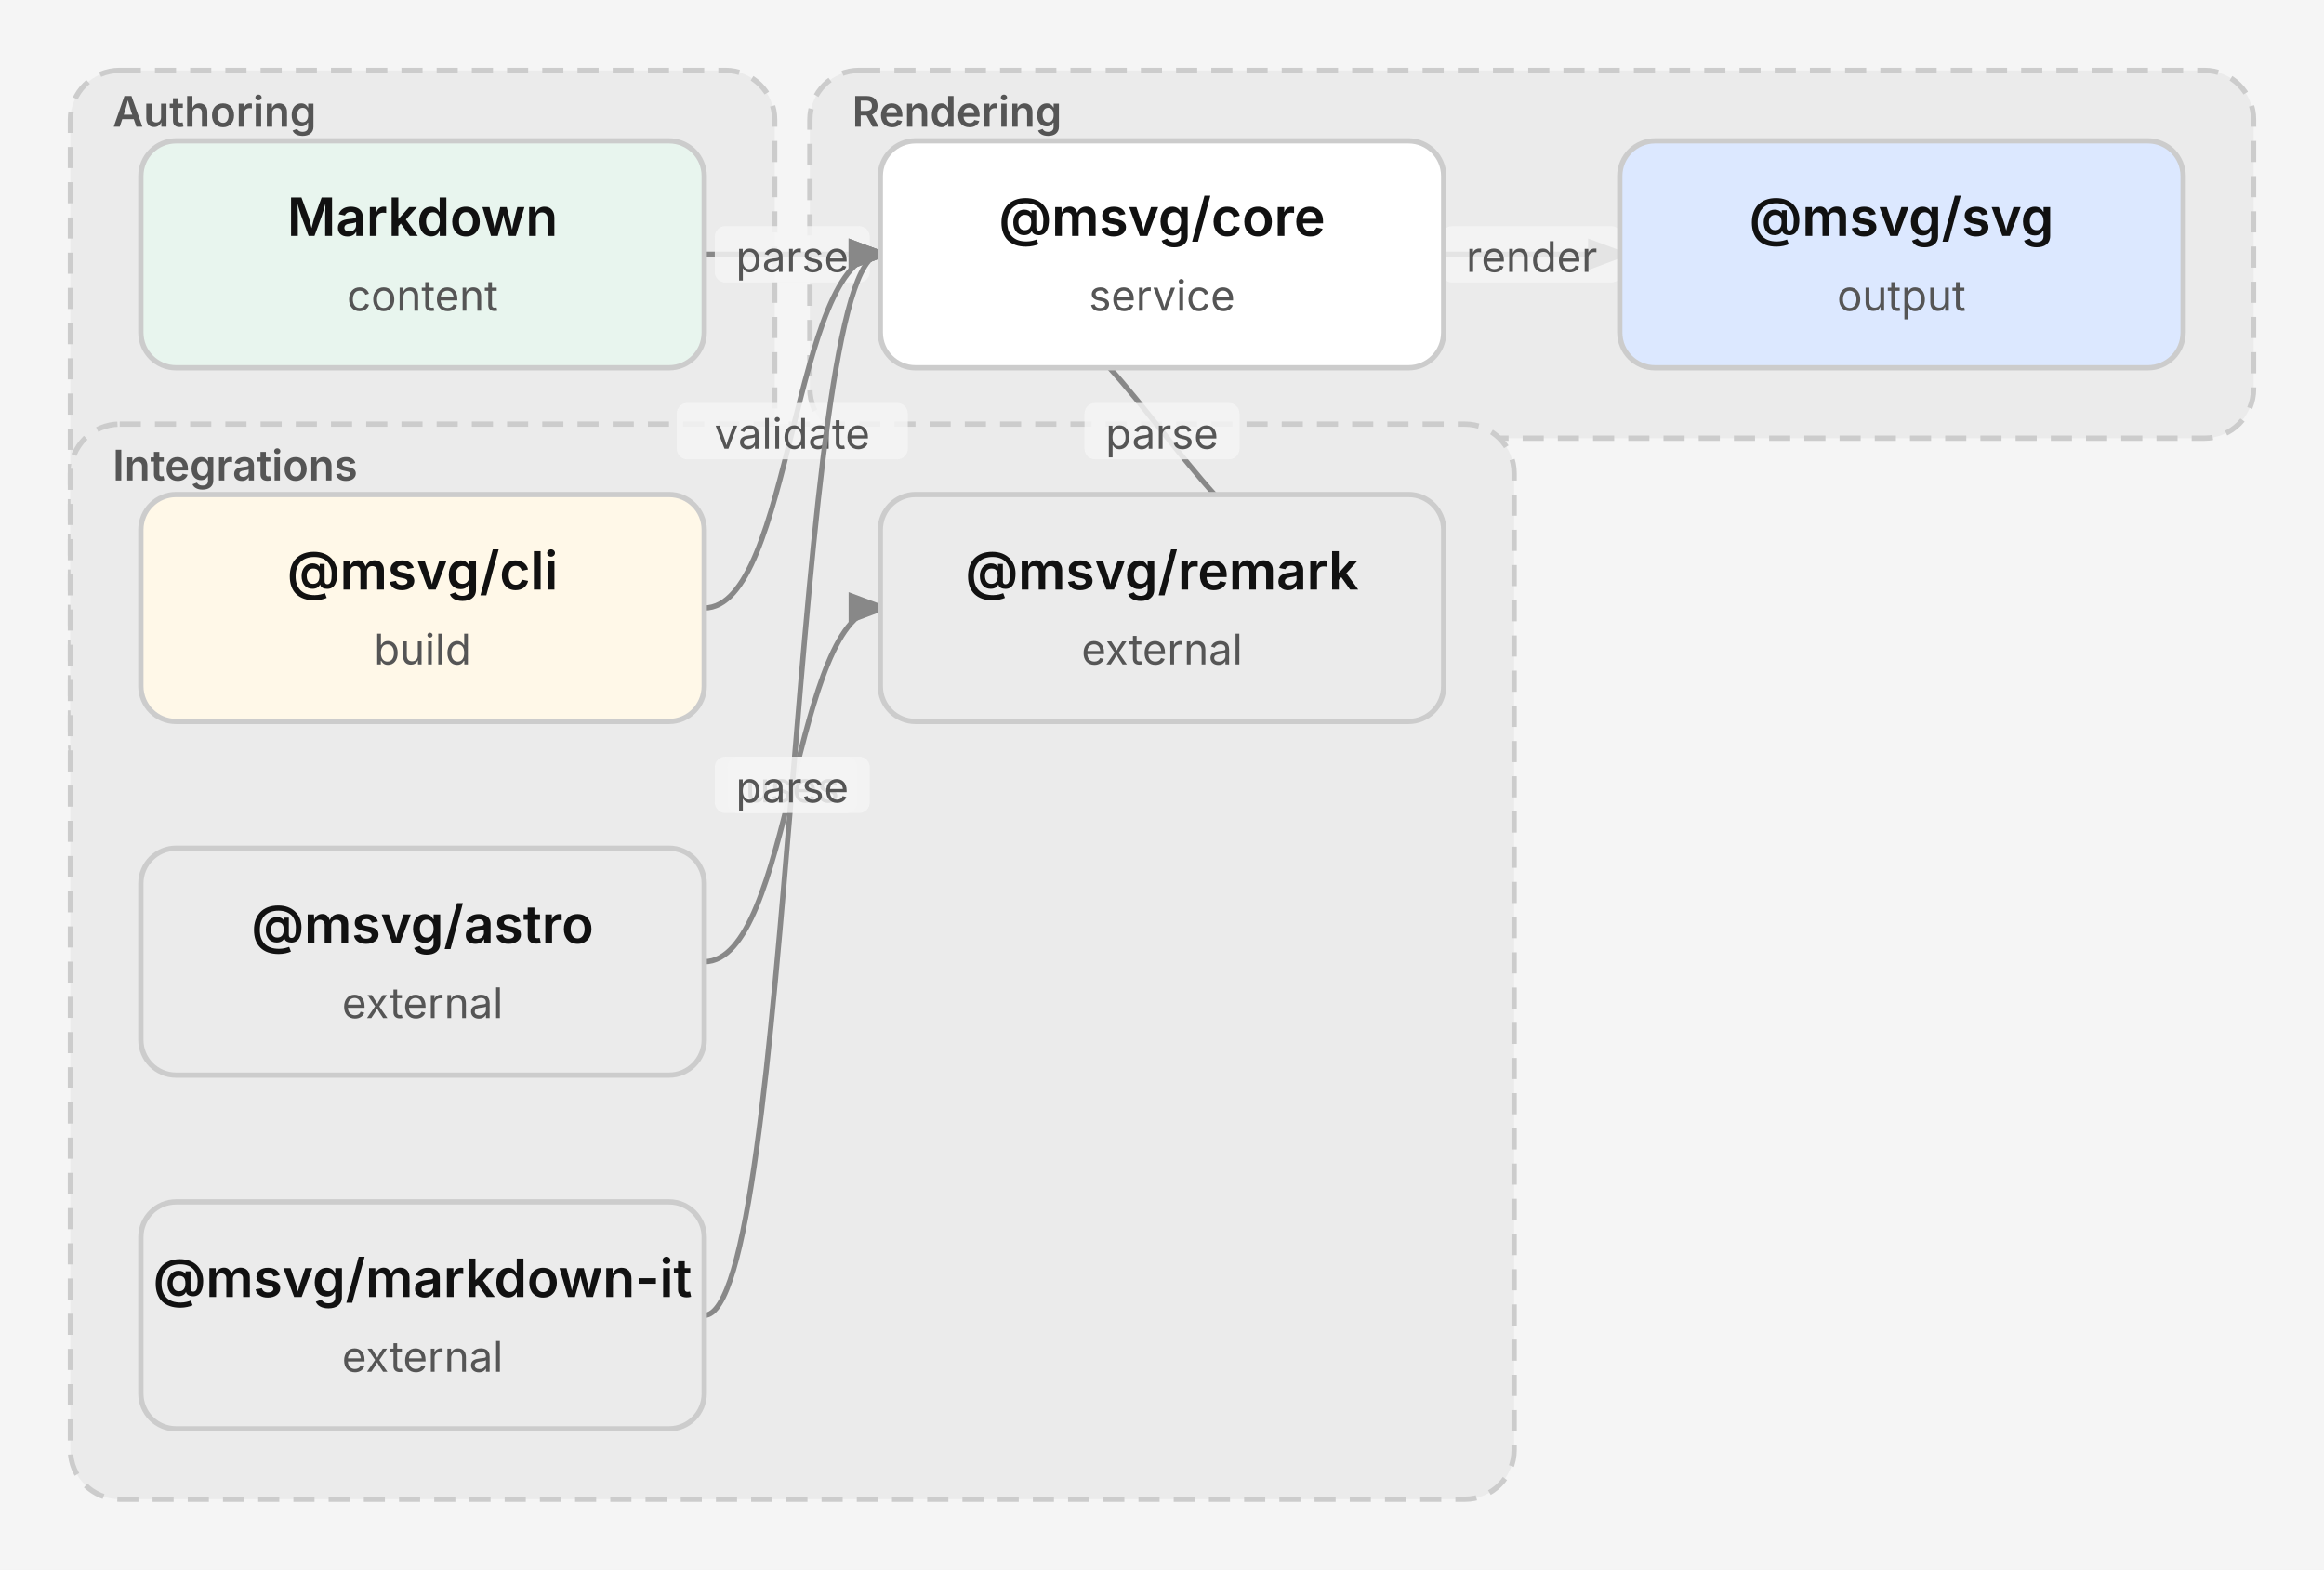
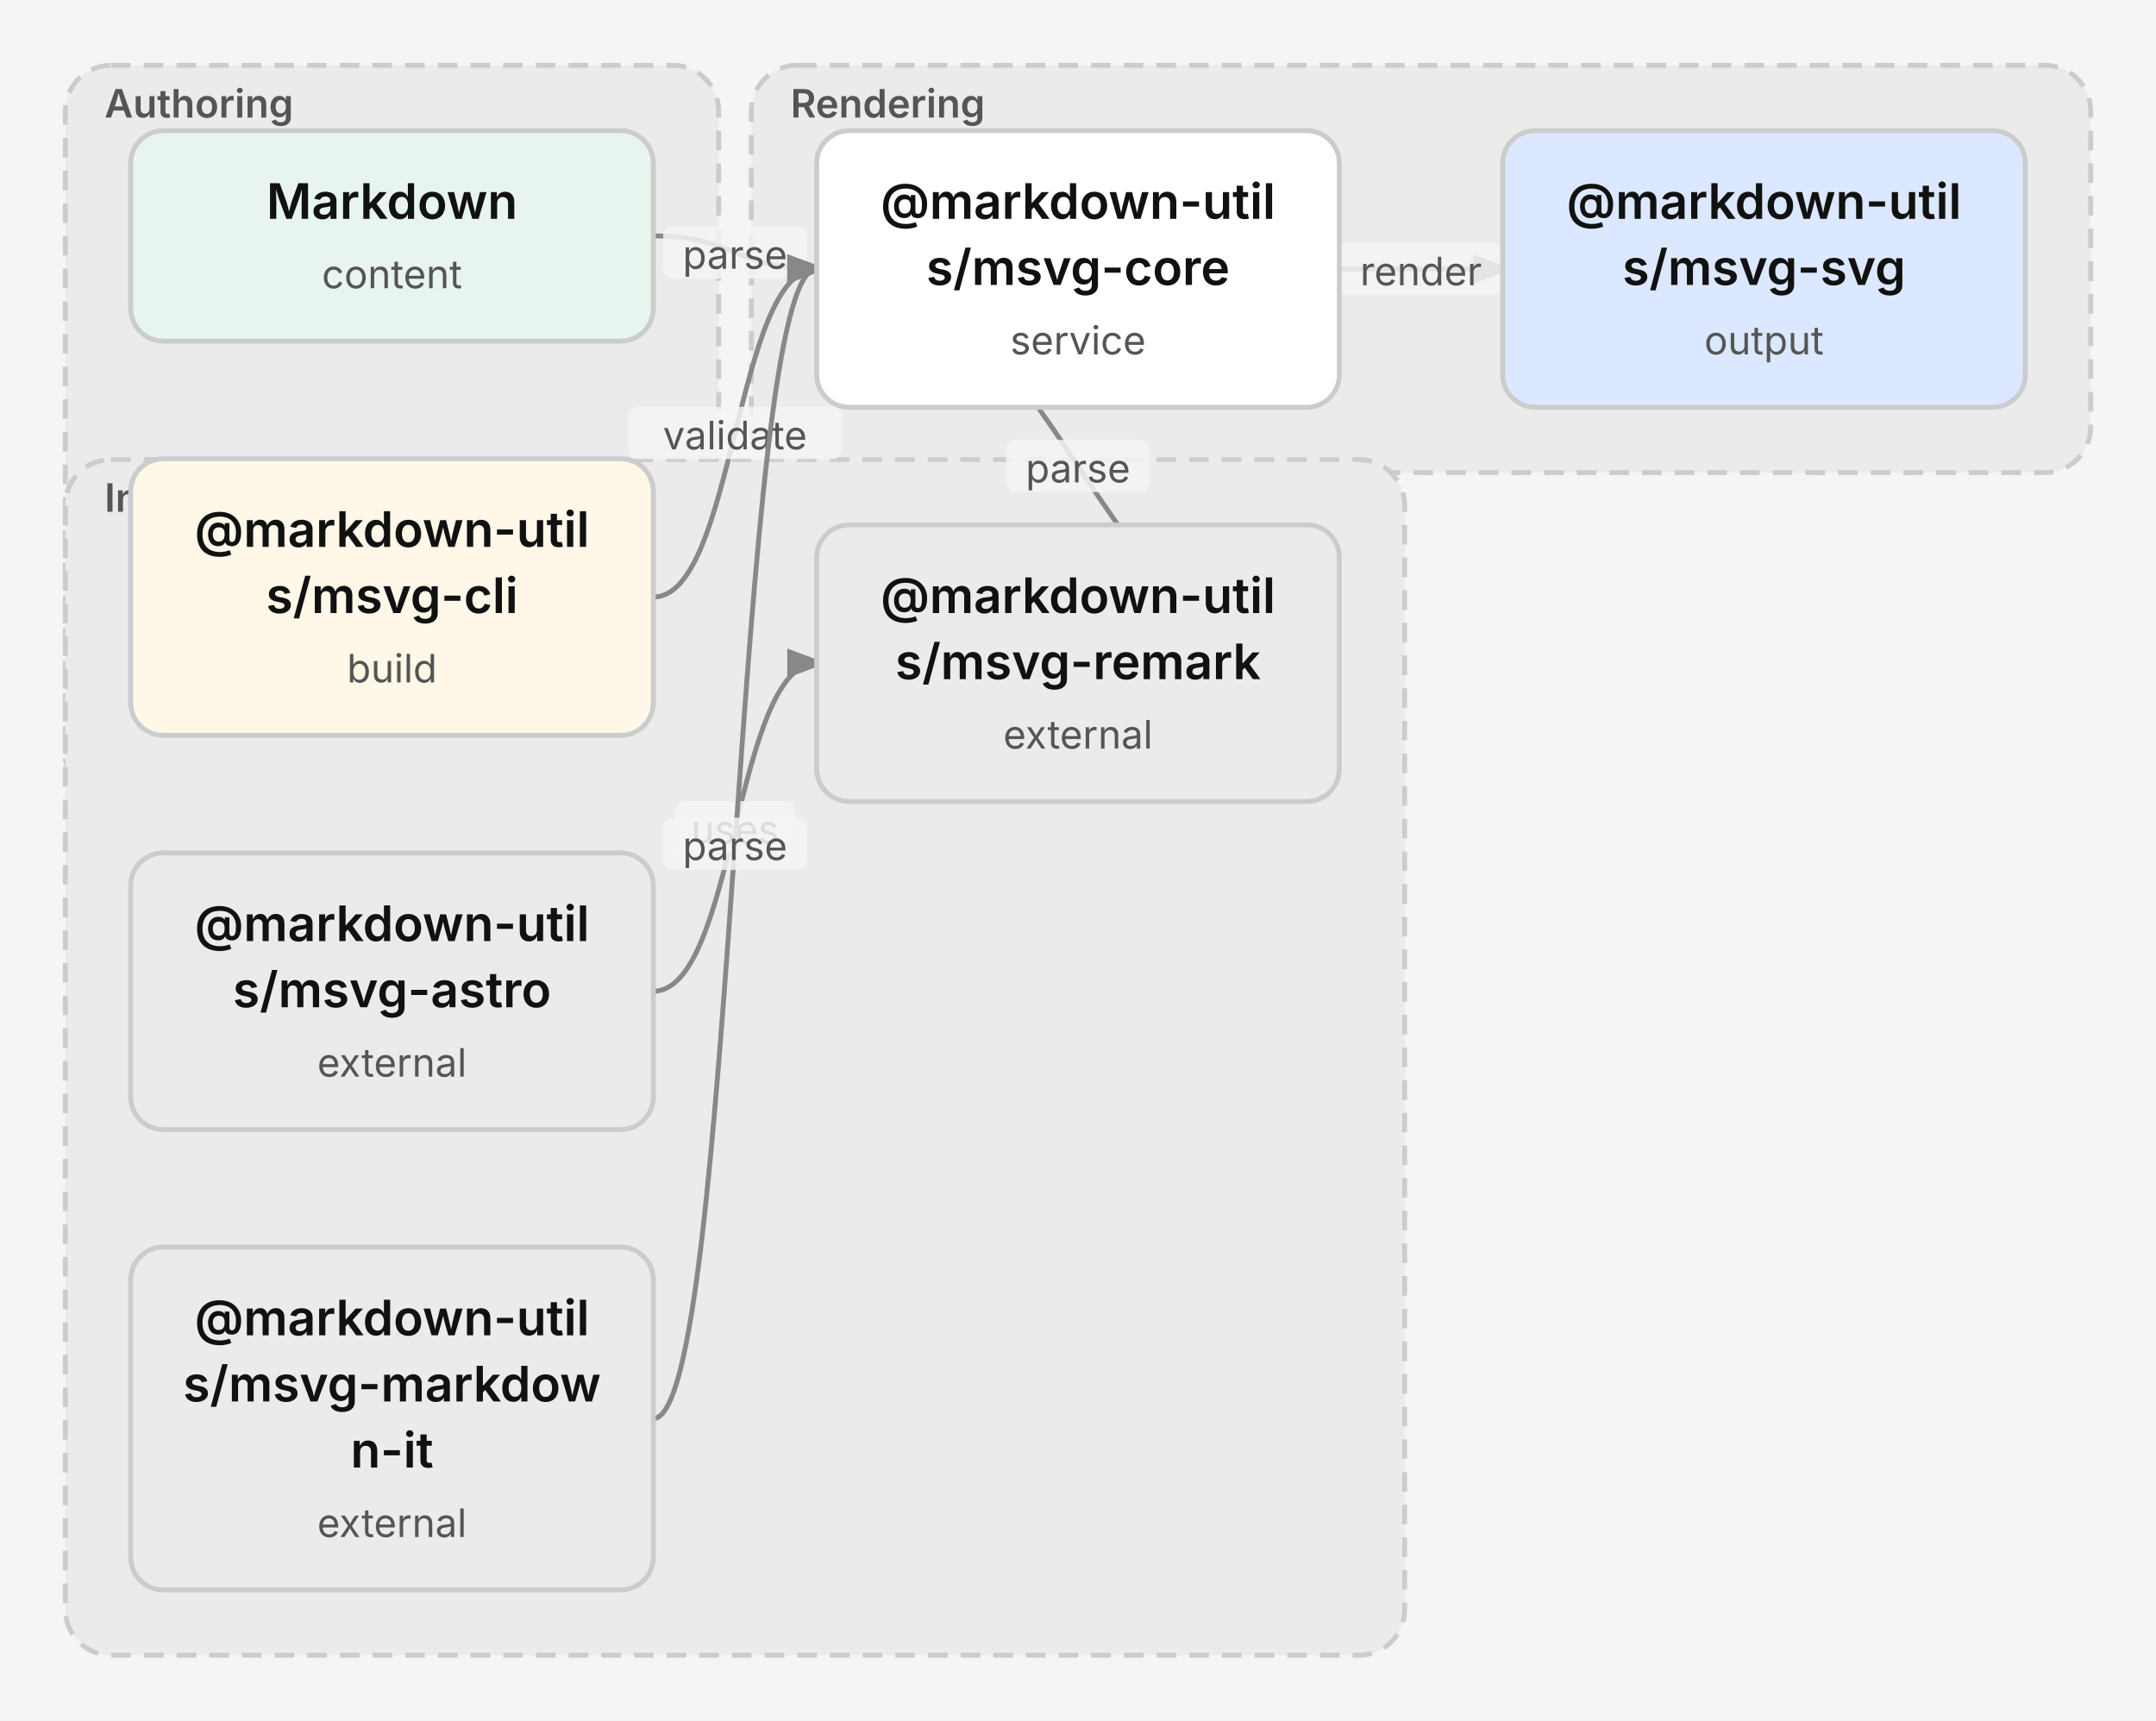
- <svg xmlns="http://www.w3.org/2000/svg" viewBox="0 0 660 445.8" width="660" height="445.8" role="img" aria-labelledby="the-msvg-package-ecosystem-d-title the-msvg-package-ecosystem-d-desc">
-   <rect width="660" height="445.8" fill="#f5f5f5" />
+ <svg xmlns="http://www.w3.org/2000/svg" viewBox="0 0 660 526.8" width="660" height="526.8" role="img" aria-labelledby="the-msvg-package-ecosystem-d-title the-msvg-package-ecosystem-d-desc">
+   <rect width="660" height="526.8" fill="#f5f5f5" />
  <defs>
    <marker id="the-msvg-package-ecosystem-d-arrow" markerWidth="8" markerHeight="8" refX="6" refY="3" orient="auto">
      <path d="M0,0 L0,6 L8,3 z" fill="#888888" />
    </marker>
  </defs>
-   <rect x="20" y="20" width="200" height="204.9" rx="14" ry="14" fill="#ebebeb" stroke="#cccccc" stroke-width="1.5" stroke-dasharray="6,4" />
+   <rect x="20" y="20" width="200" height="225.15" rx="14" ry="14" fill="#ebebeb" stroke="#cccccc" stroke-width="1.5" stroke-dasharray="6,4" />
  <text x="32" y="36" font-size="12" font-family="system-ui, -apple-system, 'Segoe UI', sans-serif" fill="#555555" font-weight="600">Authoring</text>
-   <rect x="230" y="20" width="410" height="104.45" rx="14" ry="14" fill="#ebebeb" stroke="#cccccc" stroke-width="1.5" stroke-dasharray="6,4" />
+   <rect x="230" y="20" width="410" height="124.7" rx="14" ry="14" fill="#ebebeb" stroke="#cccccc" stroke-width="1.5" stroke-dasharray="6,4" />
  <text x="242" y="36" font-size="12" font-family="system-ui, -apple-system, 'Segoe UI', sans-serif" fill="#555555" font-weight="600">Rendering</text>
-   <rect x="20" y="120.45" width="410" height="305.35" rx="14" ry="14" fill="#ebebeb" stroke="#cccccc" stroke-width="1.5" stroke-dasharray="6,4" />
-   <text x="32" y="136.45" font-size="12" font-family="system-ui, -apple-system, 'Segoe UI', sans-serif" fill="#555555" font-weight="600">Integrations</text>
-   <path d="M 200 72.225 C 225 72.225, 225 72.225, 250 72.225" marker-end="url(#the-msvg-package-ecosystem-d-arrow)" fill="none" stroke="#888888" stroke-width="1.5" />
-   <rect x="203" y="64.225" width="44" height="16" rx="3" fill="#f5f5f5" opacity="0.85" />
-   <text x="225" y="77.225" text-anchor="middle" font-size="12" font-family="system-ui, -apple-system, 'Segoe UI', sans-serif" fill="#555555">parse</text>
-   <path d="M 200 172.675 C 225 172.675, 225 72.225, 250 72.225" marker-end="url(#the-msvg-package-ecosystem-d-arrow)" fill="none" stroke="#888888" stroke-width="1.5" />
-   <rect x="192.2" y="114.45" width="65.6" height="16" rx="3" fill="#f5f5f5" opacity="0.85" />
-   <text x="225" y="127.45" text-anchor="middle" font-size="12" font-family="system-ui, -apple-system, 'Segoe UI', sans-serif" fill="#555555">validate</text>
-   <path d="M 410 72.225 C 435 72.225, 435 72.225, 460 72.225" marker-end="url(#the-msvg-package-ecosystem-d-arrow)" fill="none" stroke="#888888" stroke-width="1.5" />
-   <rect x="409.4" y="64.225" width="51.2" height="16" rx="3" fill="#f5f5f5" opacity="0.85" />
-   <text x="435" y="77.225" text-anchor="middle" font-size="12" font-family="system-ui, -apple-system, 'Segoe UI', sans-serif" fill="#555555">render</text>
-   <path d="M 200 273.125 C 225 273.125, 225 172.675, 250 172.675" marker-end="url(#the-msvg-package-ecosystem-d-arrow)" fill="none" stroke="#888888" stroke-width="1.5" />
-   <rect x="206.6" y="214.9" width="36.8" height="16" rx="3" fill="#f5f5f5" opacity="0.85" />
-   <text x="225" y="227.9" text-anchor="middle" font-size="12" font-family="system-ui, -apple-system, 'Segoe UI', sans-serif" fill="#555555">uses</text>
-   <path d="M 410 172.675 C 330 172.675, 330 72.225, 250 72.225" marker-end="url(#the-msvg-package-ecosystem-d-arrow)" fill="none" stroke="#888888" stroke-width="1.5" />
-   <rect x="308" y="114.45" width="44" height="16" rx="3" fill="#f5f5f5" opacity="0.85" />
-   <text x="330" y="127.45" text-anchor="middle" font-size="12" font-family="system-ui, -apple-system, 'Segoe UI', sans-serif" fill="#555555">parse</text>
-   <path d="M 200 373.575 C 225 373.575, 225 72.225, 250 72.225" marker-end="url(#the-msvg-package-ecosystem-d-arrow)" fill="none" stroke="#888888" stroke-width="1.5" />
-   <rect x="203" y="214.9" width="44" height="16" rx="3" fill="#f5f5f5" opacity="0.85" />
-   <text x="225" y="227.9" text-anchor="middle" font-size="12" font-family="system-ui, -apple-system, 'Segoe UI', sans-serif" fill="#555555">parse</text>
+   <rect x="20" y="140.7" width="410" height="366.1" rx="14" ry="14" fill="#ebebeb" stroke="#cccccc" stroke-width="1.5" stroke-dasharray="6,4" />
+   <text x="32" y="156.7" font-size="12" font-family="system-ui, -apple-system, 'Segoe UI', sans-serif" fill="#555555" font-weight="600">Integrations</text>
+   <path d="M 200 72.225 C 225 72.225, 225 82.35, 250 82.35" marker-end="url(#the-msvg-package-ecosystem-d-arrow)" fill="none" stroke="#888888" stroke-width="1.5" />
+   <rect x="203" y="69.287" width="44" height="16" rx="3" fill="#f5f5f5" opacity="0.85" />
+   <text x="225" y="82.287" text-anchor="middle" font-size="12" font-family="system-ui, -apple-system, 'Segoe UI', sans-serif" fill="#555555">parse</text>
+   <path d="M 200 182.8 C 225 182.8, 225 82.35, 250 82.35" marker-end="url(#the-msvg-package-ecosystem-d-arrow)" fill="none" stroke="#888888" stroke-width="1.5" />
+   <rect x="192.2" y="124.575" width="65.6" height="16" rx="3" fill="#f5f5f5" opacity="0.85" />
+   <text x="225" y="137.575" text-anchor="middle" font-size="12" font-family="system-ui, -apple-system, 'Segoe UI', sans-serif" fill="#555555">validate</text>
+   <path d="M 410 82.35 C 435 82.35, 435 82.35, 460 82.35" marker-end="url(#the-msvg-package-ecosystem-d-arrow)" fill="none" stroke="#888888" stroke-width="1.5" />
+   <rect x="409.4" y="74.35" width="51.2" height="16" rx="3" fill="#f5f5f5" opacity="0.85" />
+   <text x="435" y="87.35" text-anchor="middle" font-size="12" font-family="system-ui, -apple-system, 'Segoe UI', sans-serif" fill="#555555">render</text>
+   <path d="M 200 303.5 C 225 303.5, 225 203.05, 250 203.05" marker-end="url(#the-msvg-package-ecosystem-d-arrow)" fill="none" stroke="#888888" stroke-width="1.5" />
+   <rect x="206.6" y="245.275" width="36.8" height="16" rx="3" fill="#f5f5f5" opacity="0.85" />
+   <text x="225" y="258.275" text-anchor="middle" font-size="12" font-family="system-ui, -apple-system, 'Segoe UI', sans-serif" fill="#555555">uses</text>
+   <path d="M 410 203.05 C 330 203.05, 330 82.35, 250 82.35" marker-end="url(#the-msvg-package-ecosystem-d-arrow)" fill="none" stroke="#888888" stroke-width="1.5" />
+   <rect x="308" y="134.7" width="44" height="16" rx="3" fill="#f5f5f5" opacity="0.85" />
+   <text x="330" y="147.7" text-anchor="middle" font-size="12" font-family="system-ui, -apple-system, 'Segoe UI', sans-serif" fill="#555555">parse</text>
+   <path d="M 200 434.325 C 225 434.325, 225 82.35, 250 82.35" marker-end="url(#the-msvg-package-ecosystem-d-arrow)" fill="none" stroke="#888888" stroke-width="1.5" />
+   <rect x="203" y="250.337" width="44" height="16" rx="3" fill="#f5f5f5" opacity="0.85" />
+   <text x="225" y="263.337" text-anchor="middle" font-size="12" font-family="system-ui, -apple-system, 'Segoe UI', sans-serif" fill="#555555">parse</text>
  <rect x="40" y="40" width="160" height="64.45" rx="10" ry="10" fill="#e8f5ee" stroke="#cccccc" stroke-width="1.5" />
  <text x="120" y="67" text-anchor="middle" font-size="15" font-family="system-ui, -apple-system, 'Segoe UI', sans-serif" font-weight="600" fill="#111111">Markdown</text>
  <text x="120" y="88.25" text-anchor="middle" font-size="12" font-family="system-ui, -apple-system, 'Segoe UI', sans-serif" font-weight="normal" fill="#555555">content</text>
-   <rect x="40" y="140.45" width="160" height="64.45" rx="10" ry="10" fill="#fff8e8" stroke="#cccccc" stroke-width="1.5" />
-   <text x="120" y="167.45" text-anchor="middle" font-size="15" font-family="system-ui, -apple-system, 'Segoe UI', sans-serif" font-weight="600" fill="#111111">@msvg/cli</text>
-   <text x="120" y="188.7" text-anchor="middle" font-size="12" font-family="system-ui, -apple-system, 'Segoe UI', sans-serif" font-weight="normal" fill="#555555">build</text>
-   <rect x="250" y="40" width="160" height="64.45" rx="10" ry="10" fill="#ffffff" stroke="#cccccc" stroke-width="1.5" />
-   <text x="330" y="67" text-anchor="middle" font-size="15" font-family="system-ui, -apple-system, 'Segoe UI', sans-serif" font-weight="600" fill="#111111">@msvg/core</text>
-   <text x="330" y="88.25" text-anchor="middle" font-size="12" font-family="system-ui, -apple-system, 'Segoe UI', sans-serif" font-weight="normal" fill="#555555">service</text>
-   <rect x="460" y="40" width="160" height="64.45" rx="10" ry="10" fill="#dce8ff" stroke="#cccccc" stroke-width="1.5" />
-   <text x="540" y="67" text-anchor="middle" font-size="15" font-family="system-ui, -apple-system, 'Segoe UI', sans-serif" font-weight="600" fill="#111111">@msvg/svg</text>
-   <text x="540" y="88.25" text-anchor="middle" font-size="12" font-family="system-ui, -apple-system, 'Segoe UI', sans-serif" font-weight="normal" fill="#555555">output</text>
-   <rect x="40" y="240.9" width="160" height="64.45" rx="10" ry="10" fill="#ebebeb" stroke="#cccccc" stroke-width="1.5" />
-   <text x="120" y="267.9" text-anchor="middle" font-size="15" font-family="system-ui, -apple-system, 'Segoe UI', sans-serif" font-weight="600" fill="#111111">@msvg/astro</text>
-   <text x="120" y="289.15" text-anchor="middle" font-size="12" font-family="system-ui, -apple-system, 'Segoe UI', sans-serif" font-weight="normal" fill="#555555">external</text>
-   <rect x="250" y="140.45" width="160" height="64.45" rx="10" ry="10" fill="#ebebeb" stroke="#cccccc" stroke-width="1.5" />
-   <text x="330" y="167.45" text-anchor="middle" font-size="15" font-family="system-ui, -apple-system, 'Segoe UI', sans-serif" font-weight="600" fill="#111111">@msvg/remark</text>
-   <text x="330" y="188.7" text-anchor="middle" font-size="12" font-family="system-ui, -apple-system, 'Segoe UI', sans-serif" font-weight="normal" fill="#555555">external</text>
-   <rect x="40" y="341.35" width="160" height="64.45" rx="10" ry="10" fill="#ebebeb" stroke="#cccccc" stroke-width="1.5" />
-   <text x="120" y="368.35" text-anchor="middle" font-size="15" font-family="system-ui, -apple-system, 'Segoe UI', sans-serif" font-weight="600" fill="#111111">@msvg/markdown-it</text>
-   <text x="120" y="389.6" text-anchor="middle" font-size="12" font-family="system-ui, -apple-system, 'Segoe UI', sans-serif" font-weight="normal" fill="#555555">external</text>
+   <rect x="40" y="140.45" width="160" height="84.7" rx="10" ry="10" fill="#fff8e8" stroke="#cccccc" stroke-width="1.5" />
+   <text x="120" y="167.45" text-anchor="middle" font-size="15" font-family="system-ui, -apple-system, 'Segoe UI', sans-serif" font-weight="600" fill="#111111">@markdown-util</text>
+   <text x="120" y="187.7" text-anchor="middle" font-size="15" font-family="system-ui, -apple-system, 'Segoe UI', sans-serif" font-weight="600" fill="#111111">s/msvg-cli</text>
+   <text x="120" y="208.95" text-anchor="middle" font-size="12" font-family="system-ui, -apple-system, 'Segoe UI', sans-serif" font-weight="normal" fill="#555555">build</text>
+   <rect x="250" y="40" width="160" height="84.7" rx="10" ry="10" fill="#ffffff" stroke="#cccccc" stroke-width="1.5" />
+   <text x="330" y="67" text-anchor="middle" font-size="15" font-family="system-ui, -apple-system, 'Segoe UI', sans-serif" font-weight="600" fill="#111111">@markdown-util</text>
+   <text x="330" y="87.25" text-anchor="middle" font-size="15" font-family="system-ui, -apple-system, 'Segoe UI', sans-serif" font-weight="600" fill="#111111">s/msvg-core</text>
+   <text x="330" y="108.5" text-anchor="middle" font-size="12" font-family="system-ui, -apple-system, 'Segoe UI', sans-serif" font-weight="normal" fill="#555555">service</text>
+   <rect x="460" y="40" width="160" height="84.7" rx="10" ry="10" fill="#dce8ff" stroke="#cccccc" stroke-width="1.5" />
+   <text x="540" y="67" text-anchor="middle" font-size="15" font-family="system-ui, -apple-system, 'Segoe UI', sans-serif" font-weight="600" fill="#111111">@markdown-util</text>
+   <text x="540" y="87.25" text-anchor="middle" font-size="15" font-family="system-ui, -apple-system, 'Segoe UI', sans-serif" font-weight="600" fill="#111111">s/msvg-svg</text>
+   <text x="540" y="108.5" text-anchor="middle" font-size="12" font-family="system-ui, -apple-system, 'Segoe UI', sans-serif" font-weight="normal" fill="#555555">output</text>
+   <rect x="40" y="261.15" width="160" height="84.7" rx="10" ry="10" fill="#ebebeb" stroke="#cccccc" stroke-width="1.5" />
+   <text x="120" y="288.15" text-anchor="middle" font-size="15" font-family="system-ui, -apple-system, 'Segoe UI', sans-serif" font-weight="600" fill="#111111">@markdown-util</text>
+   <text x="120" y="308.4" text-anchor="middle" font-size="15" font-family="system-ui, -apple-system, 'Segoe UI', sans-serif" font-weight="600" fill="#111111">s/msvg-astro</text>
+   <text x="120" y="329.65" text-anchor="middle" font-size="12" font-family="system-ui, -apple-system, 'Segoe UI', sans-serif" font-weight="normal" fill="#555555">external</text>
+   <rect x="250" y="160.7" width="160" height="84.7" rx="10" ry="10" fill="#ebebeb" stroke="#cccccc" stroke-width="1.5" />
+   <text x="330" y="187.7" text-anchor="middle" font-size="15" font-family="system-ui, -apple-system, 'Segoe UI', sans-serif" font-weight="600" fill="#111111">@markdown-util</text>
+   <text x="330" y="207.95" text-anchor="middle" font-size="15" font-family="system-ui, -apple-system, 'Segoe UI', sans-serif" font-weight="600" fill="#111111">s/msvg-remark</text>
+   <text x="330" y="229.2" text-anchor="middle" font-size="12" font-family="system-ui, -apple-system, 'Segoe UI', sans-serif" font-weight="normal" fill="#555555">external</text>
+   <rect x="40" y="381.85" width="160" height="104.95" rx="10" ry="10" fill="#ebebeb" stroke="#cccccc" stroke-width="1.5" />
+   <text x="120" y="408.85" text-anchor="middle" font-size="15" font-family="system-ui, -apple-system, 'Segoe UI', sans-serif" font-weight="600" fill="#111111">@markdown-util</text>
+   <text x="120" y="429.1" text-anchor="middle" font-size="15" font-family="system-ui, -apple-system, 'Segoe UI', sans-serif" font-weight="600" fill="#111111">s/msvg-markdow</text>
+   <text x="120" y="449.35" text-anchor="middle" font-size="15" font-family="system-ui, -apple-system, 'Segoe UI', sans-serif" font-weight="600" fill="#111111">n-it</text>
+   <text x="120" y="470.6" text-anchor="middle" font-size="12" font-family="system-ui, -apple-system, 'Segoe UI', sans-serif" font-weight="normal" fill="#555555">external</text>
</svg>
